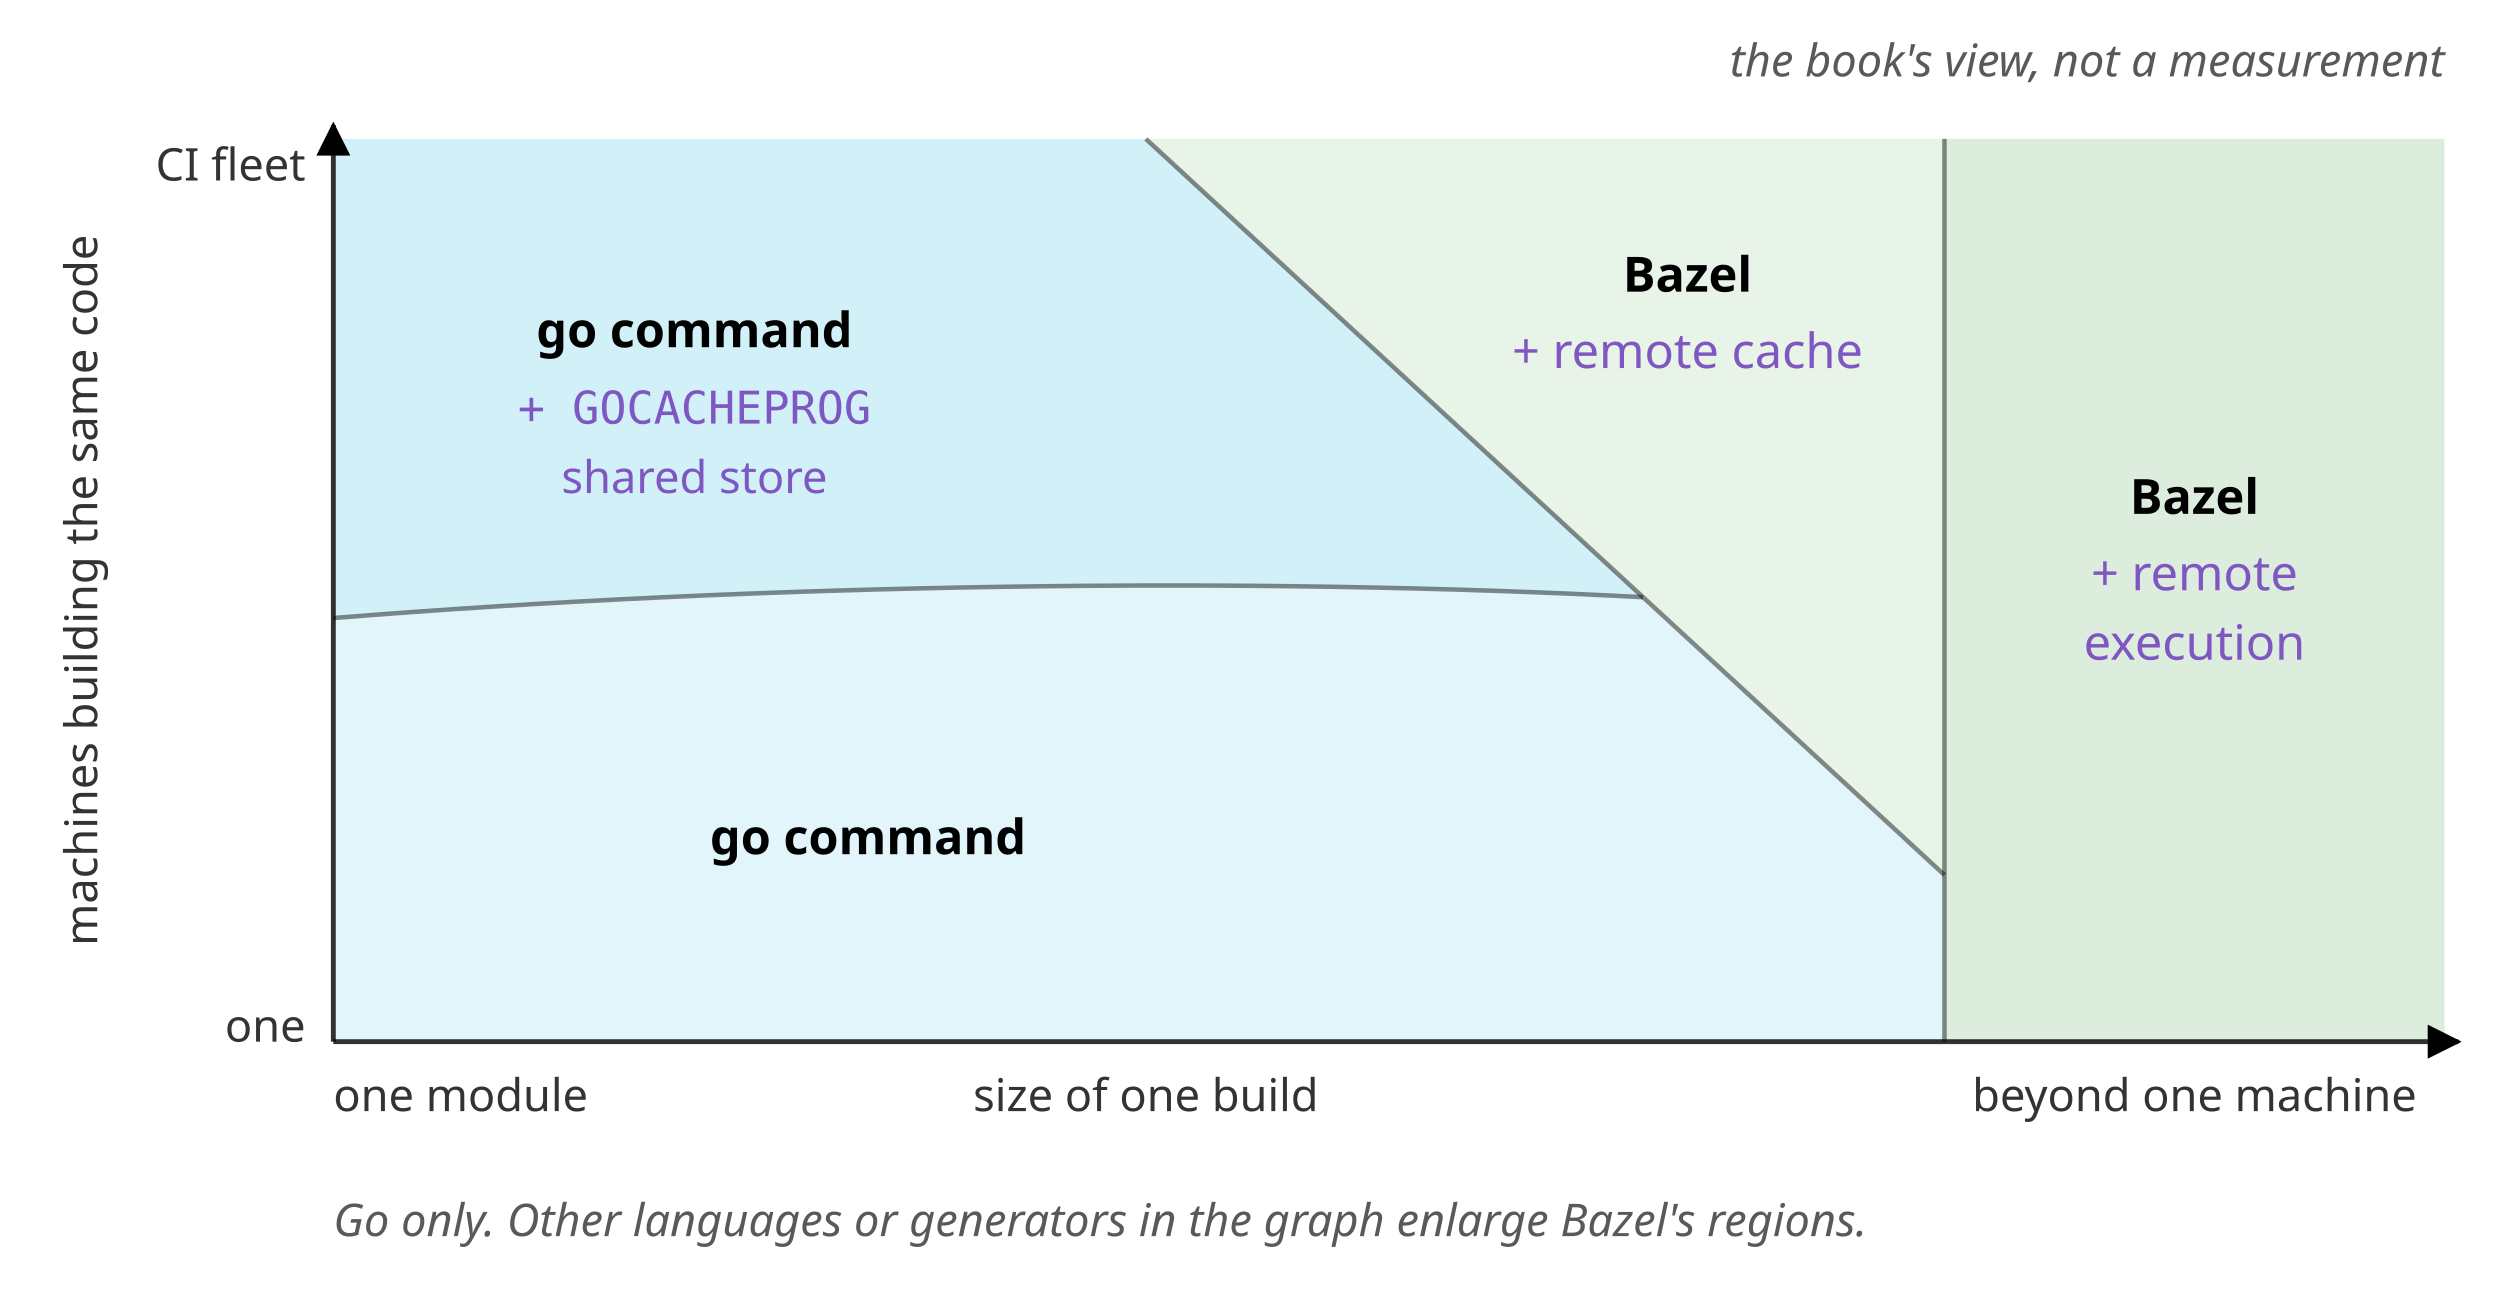
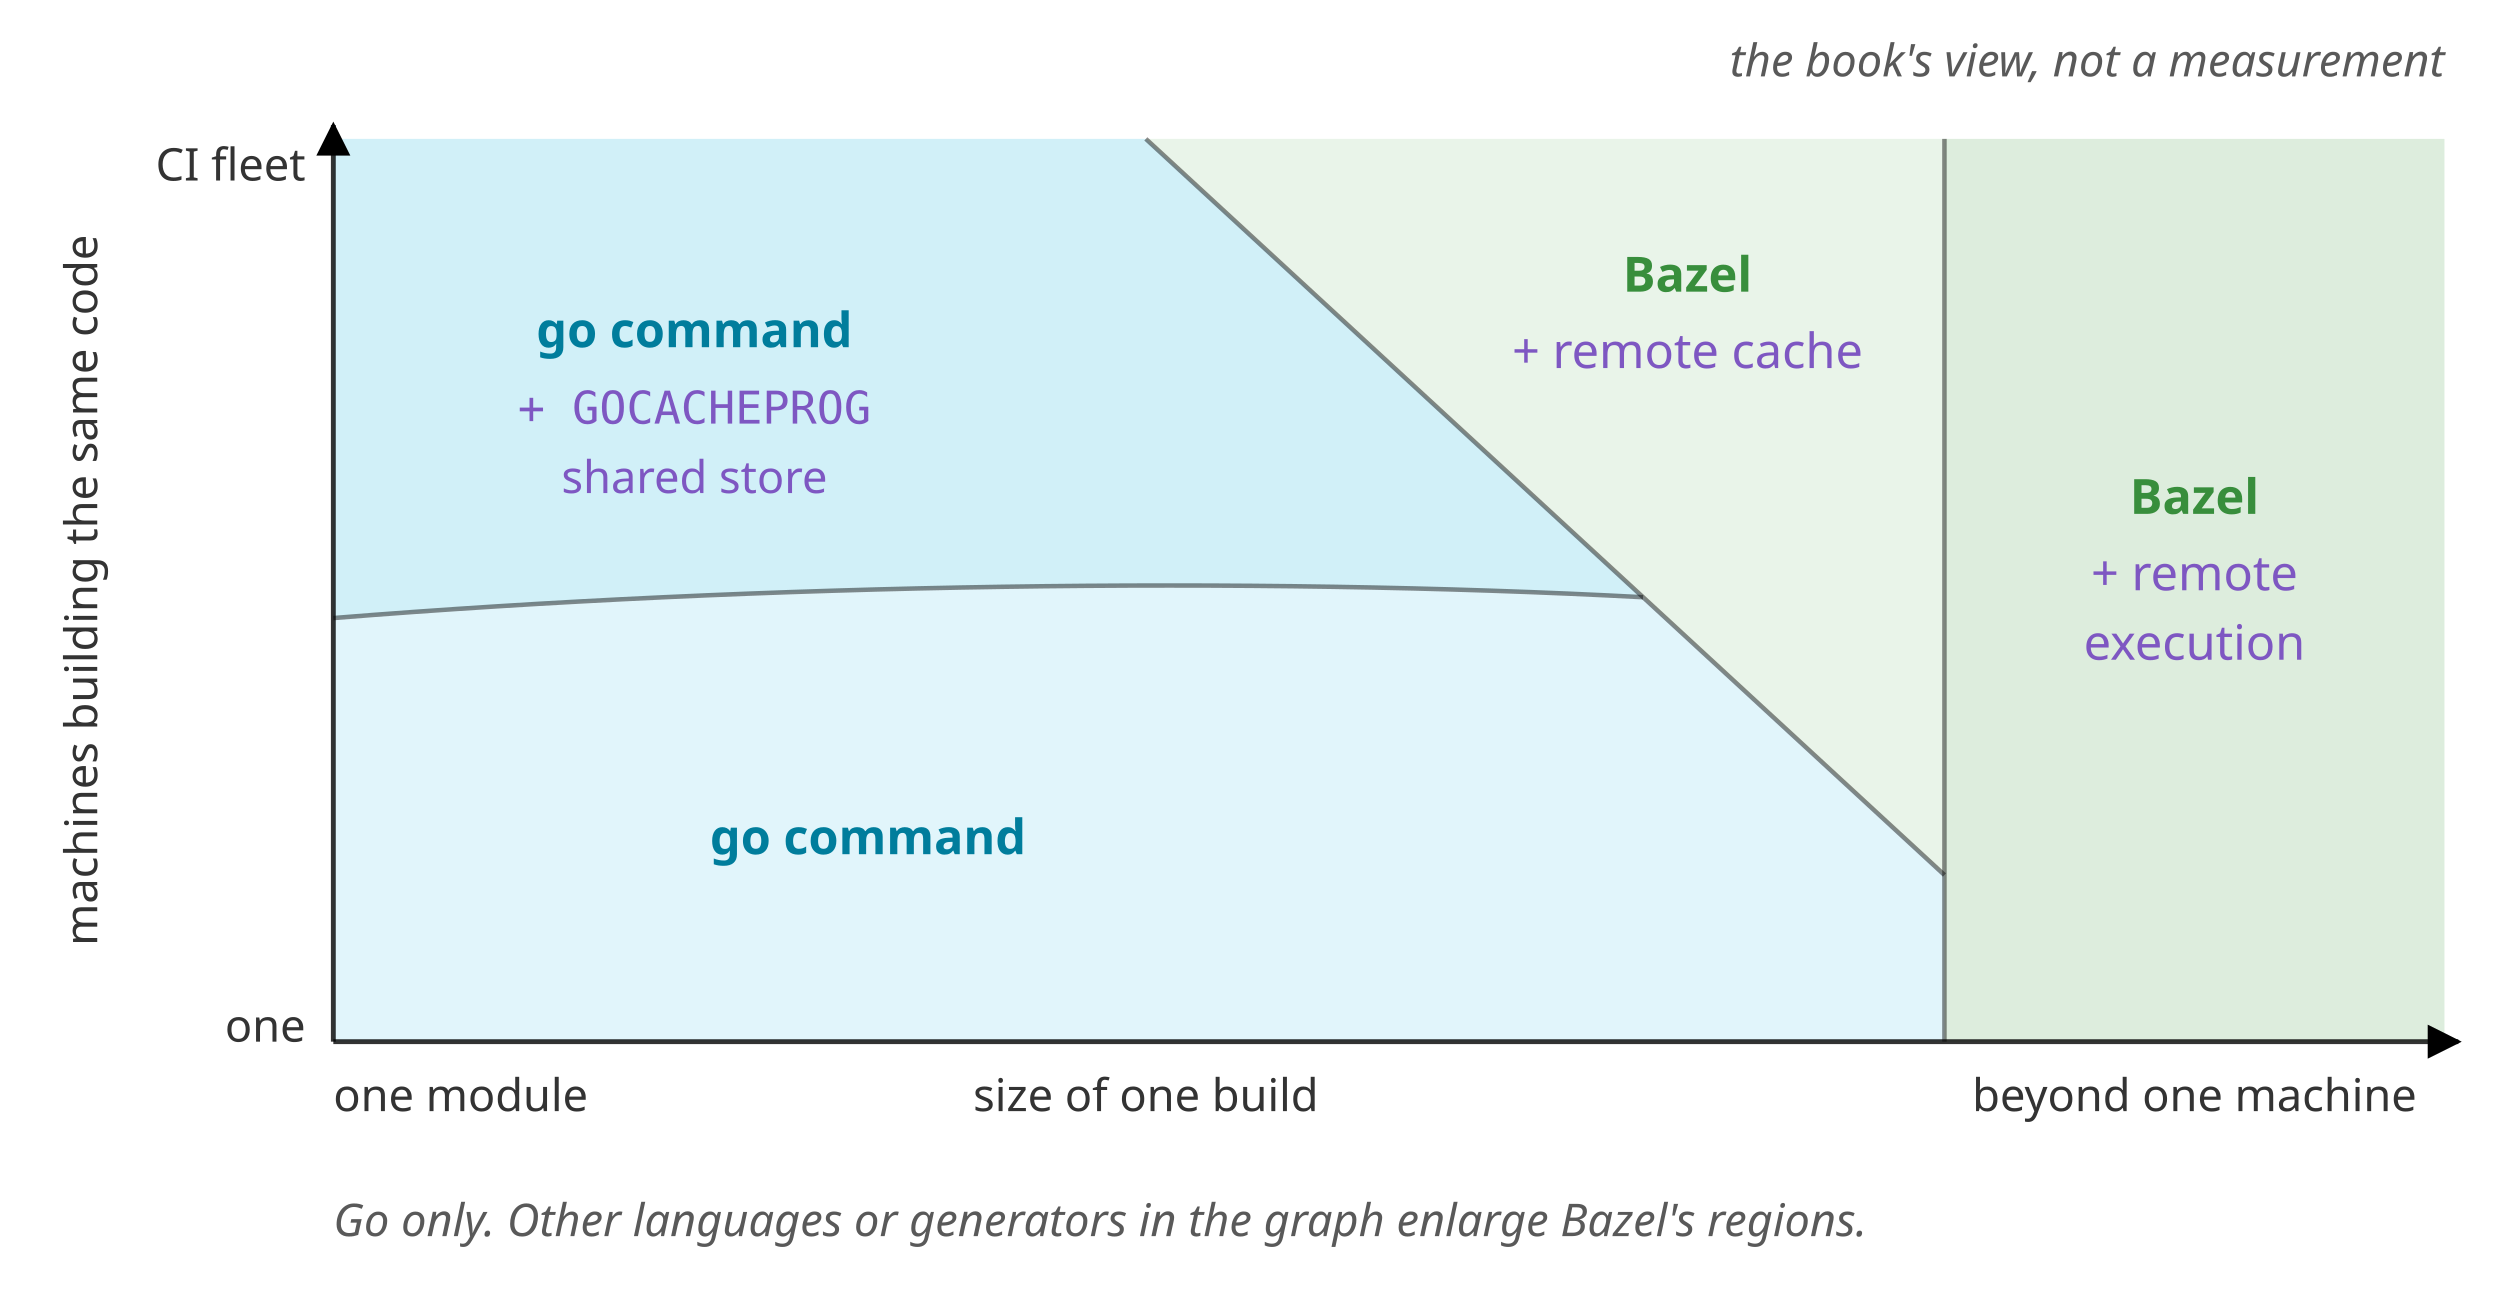
<svg xmlns="http://www.w3.org/2000/svg" viewBox="0 0 720 372" role="img" aria-labelledby="f101-title" class="f101">
  <style>
    .f101 text { font-family: ui-sans-serif, system-ui, sans-serif; font-size: 14px; fill: currentColor; }
    .f101 .f101-note { font-size: 13px; fill-opacity: .65; font-style: italic; }
    .f101 .f101-axis { font-size: 13px; fill-opacity: .8; }
    .f101 .f101-head { font-weight: 600; }
+     .f101 .f101-gotext { fill: #007D9C; }
+     .f101 .f101-bztext { fill: #388E3C; }
    .f101 .f101-mono { font-family: ui-monospace, SFMono-Regular, Menlo, monospace; font-size: 13px; }
    .f101 .f101-shared { fill: #7e57c2; }
    .f101 .f101-go { fill: #00ADD8; fill-opacity: .12; stroke: none; }
    .f101 .f101-go2 { fill: #00ADD8; fill-opacity: .18; stroke: none; }
    .f101 .f101-bz { fill: #43A047; fill-opacity: .12; stroke: none; }
    .f101 .f101-bz2 { fill: #43A047; fill-opacity: .18; stroke: none; }
    .f101 .f101-edge { fill: none; stroke: currentColor; stroke-opacity: .45; stroke-width: 1.3; }
    .f101 .f101-ax { fill: none; stroke: currentColor; stroke-opacity: .8; stroke-width: 1.4; }
  </style>
  <defs>
    <marker id="f101-arrow" viewBox="0 0 10 10" refX="9" refY="5" markerWidth="7" markerHeight="7" orient="auto-start-reverse">
      <path d="M0,0 L10,5 L0,10 z" fill="currentColor" />
    </marker>
  </defs>
  <text class="f101-note" x="704" y="22" text-anchor="end">the book's view, not a measurement</text>
  <path class="f101-go" d="M96,178 C220,168 360,166 473.2,172 L560,252 L560,300 L96,300 Z" />
  <path class="f101-go2" d="M96,40 L330,40 L473.2,172 C360,166 220,168 96,178 Z" />
  <path class="f101-bz" d="M330,40 L560,40 L560,252 Z" />
  <path class="f101-bz2" d="M560,40 L704,40 L704,300 L560,300 Z" />
  <path class="f101-edge" d="M96,178 C220,168 360,166 473.2,172" />
  <path class="f101-edge" d="M330,40 L560,252" />
  <path class="f101-edge" d="M560,40 L560,300" />
-   <text class="f101-head" x="250" y="246" text-anchor="middle">go command</text>
-   <text class="f101-head" x="200" y="100" text-anchor="middle">go command</text>
+   <text class="f101-head f101-gotext" x="250" y="246" text-anchor="middle">go command</text>
+   <text class="f101-head f101-gotext" x="200" y="100" text-anchor="middle">go command</text>
  <text class="f101-mono f101-shared" x="200" y="122" text-anchor="middle">+ GOCACHEPROG</text>
  <text class="f101-shared" x="200" y="142" text-anchor="middle" style="font-size:13px">shared store</text>
-   <text class="f101-head" x="486" y="84" text-anchor="middle">Bazel</text>
+   <text class="f101-head f101-bztext" x="486" y="84" text-anchor="middle">Bazel</text>
  <text class="f101-shared" x="486" y="106" text-anchor="middle">+ remote cache</text>
-   <text class="f101-head" x="632" y="148" text-anchor="middle">Bazel</text>
+   <text class="f101-head f101-bztext" x="632" y="148" text-anchor="middle">Bazel</text>
  <text class="f101-shared" x="632" y="170" text-anchor="middle">+ remote</text>
  <text class="f101-shared" x="632" y="190" text-anchor="middle">execution</text>
  <line class="f101-ax" x1="96" y1="300" x2="96" y2="36" marker-end="url(#f101-arrow)" />
  <line class="f101-ax" x1="96" y1="300" x2="708" y2="300" marker-end="url(#f101-arrow)" />
  <text class="f101-axis" x="88" y="52" text-anchor="end">CI fleet</text>
  <text class="f101-axis" x="88" y="300" text-anchor="end">one</text>
  <text class="f101-axis" transform="translate(28,170) rotate(-90)" text-anchor="middle">machines building the same code</text>
  <text class="f101-axis" x="96" y="320">one module</text>
  <text class="f101-axis" x="330" y="320" text-anchor="middle">size of one build</text>
  <text class="f101-axis" x="632" y="320" text-anchor="middle">beyond one machine</text>
  <text class="f101-note" x="96" y="356">Go only. Other languages or generators in the graph enlarge Bazel's regions.</text>
</svg>
